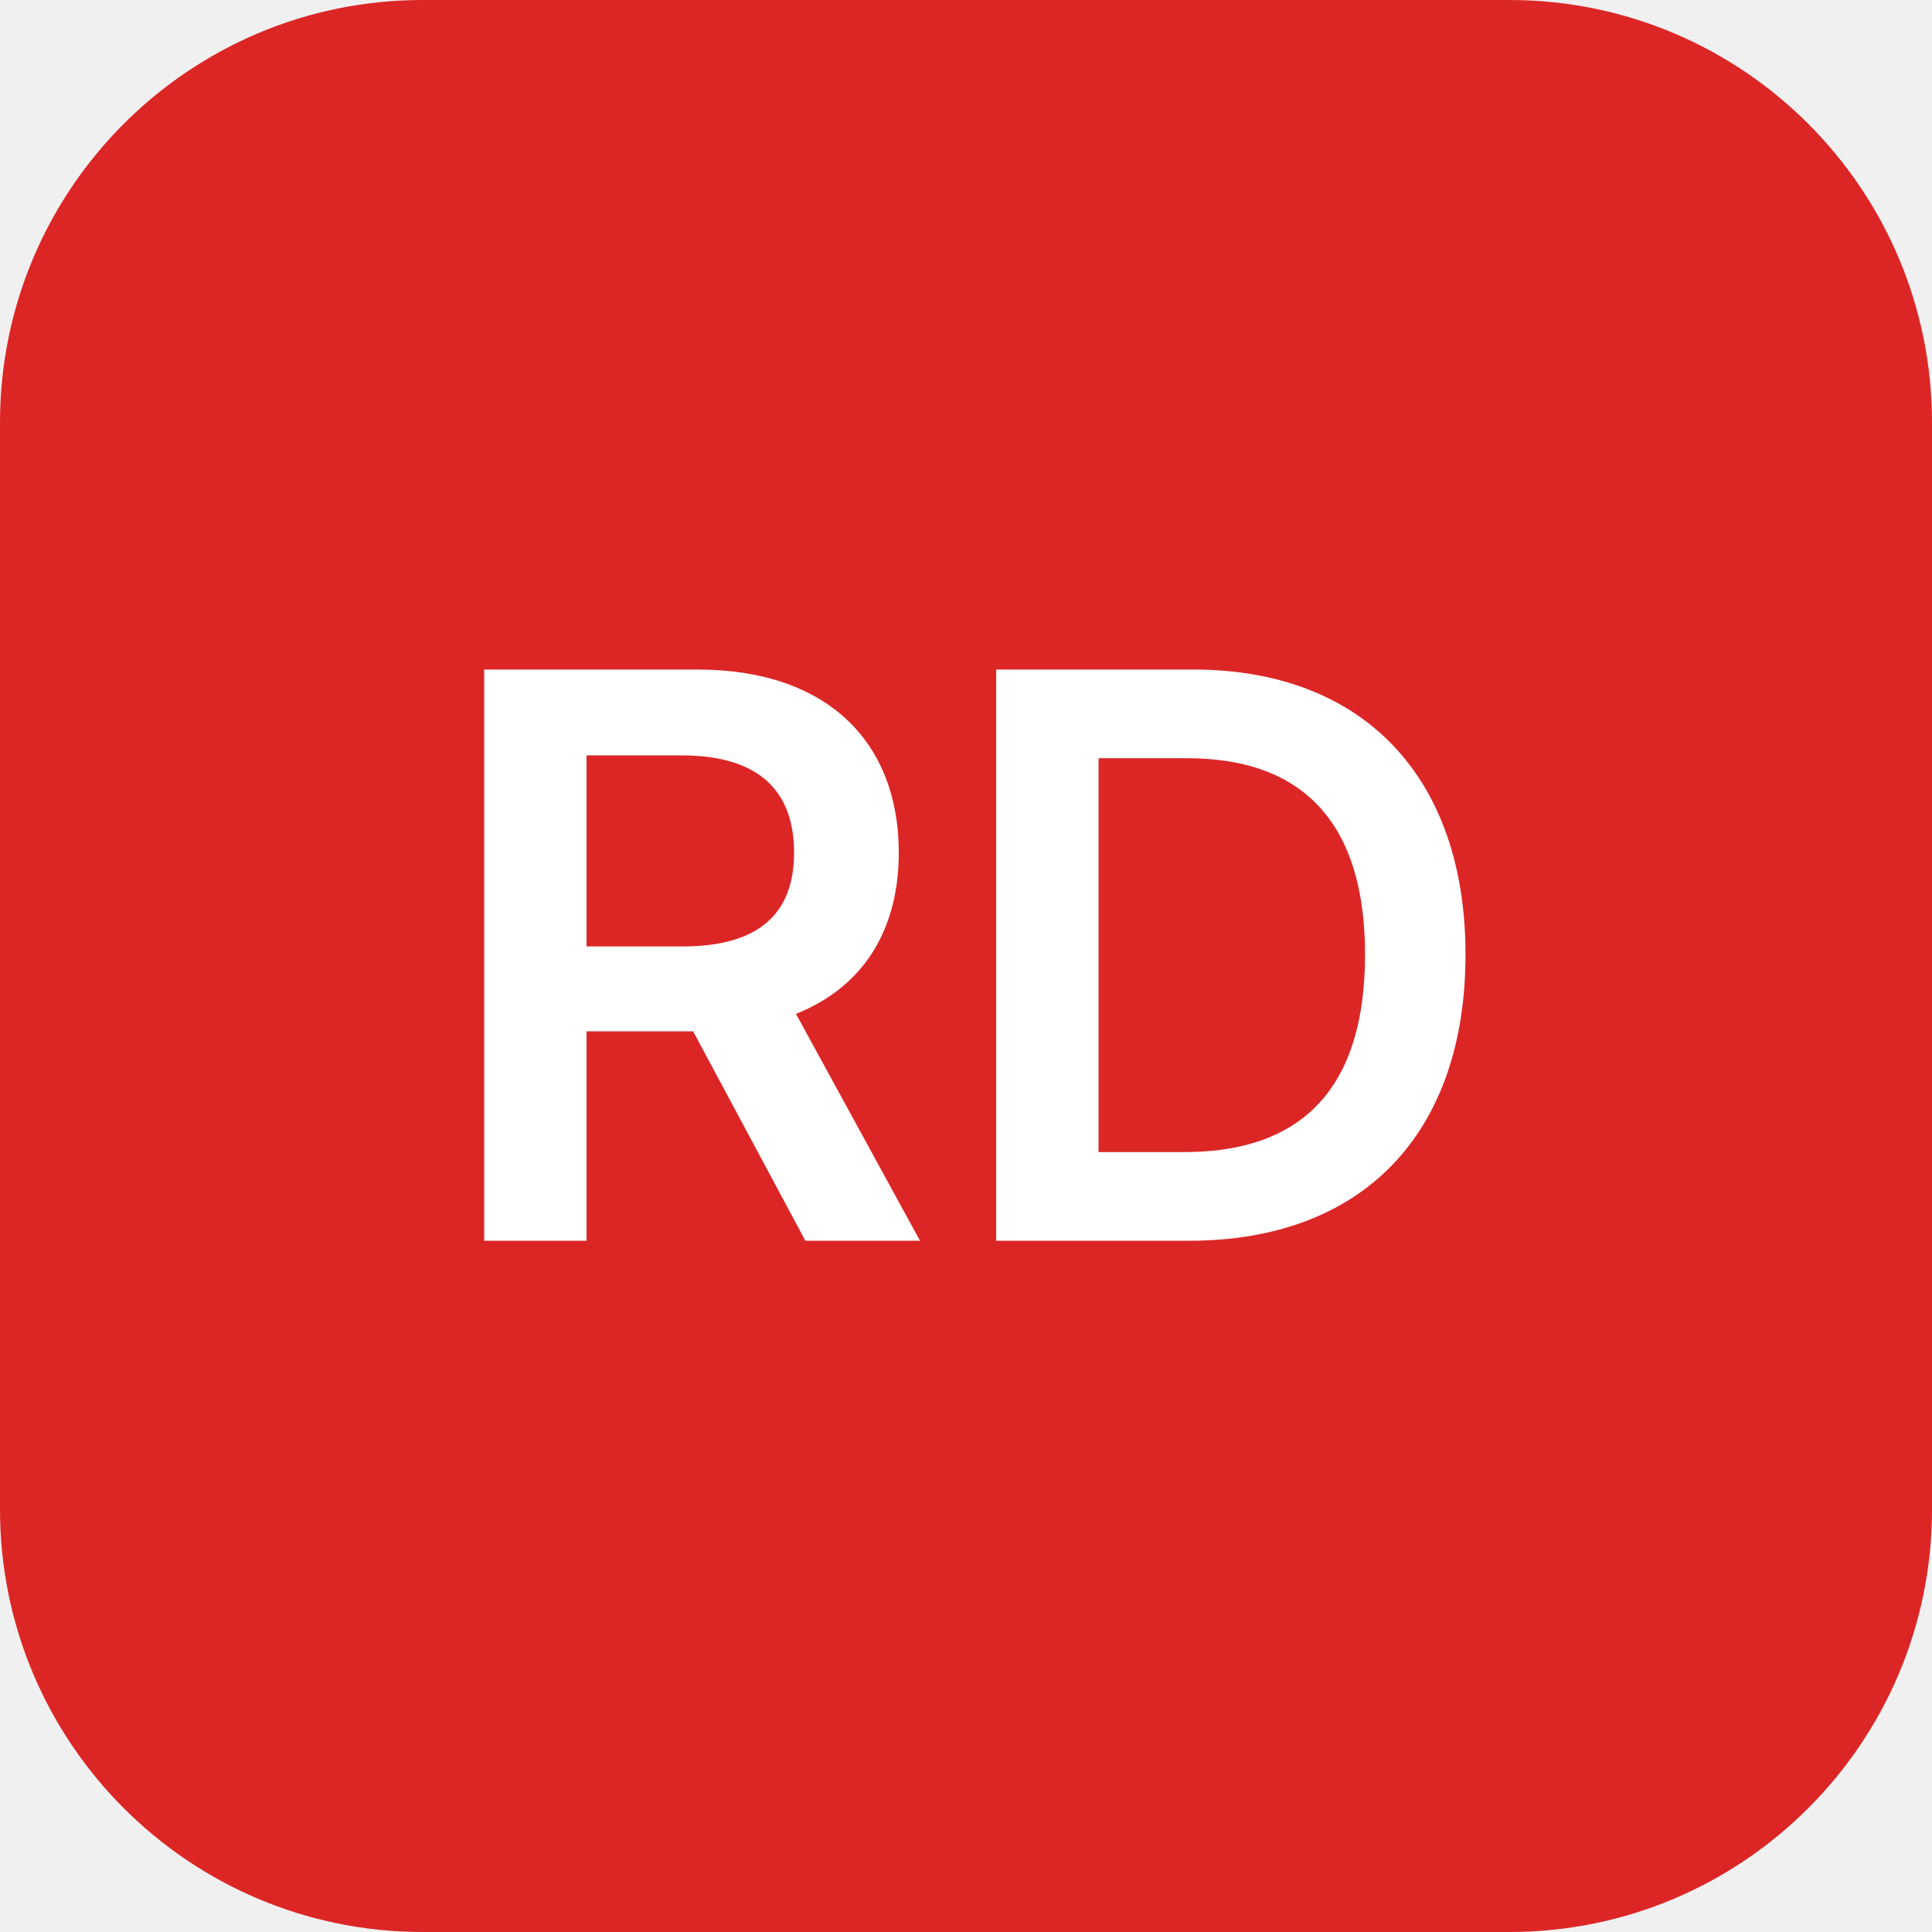
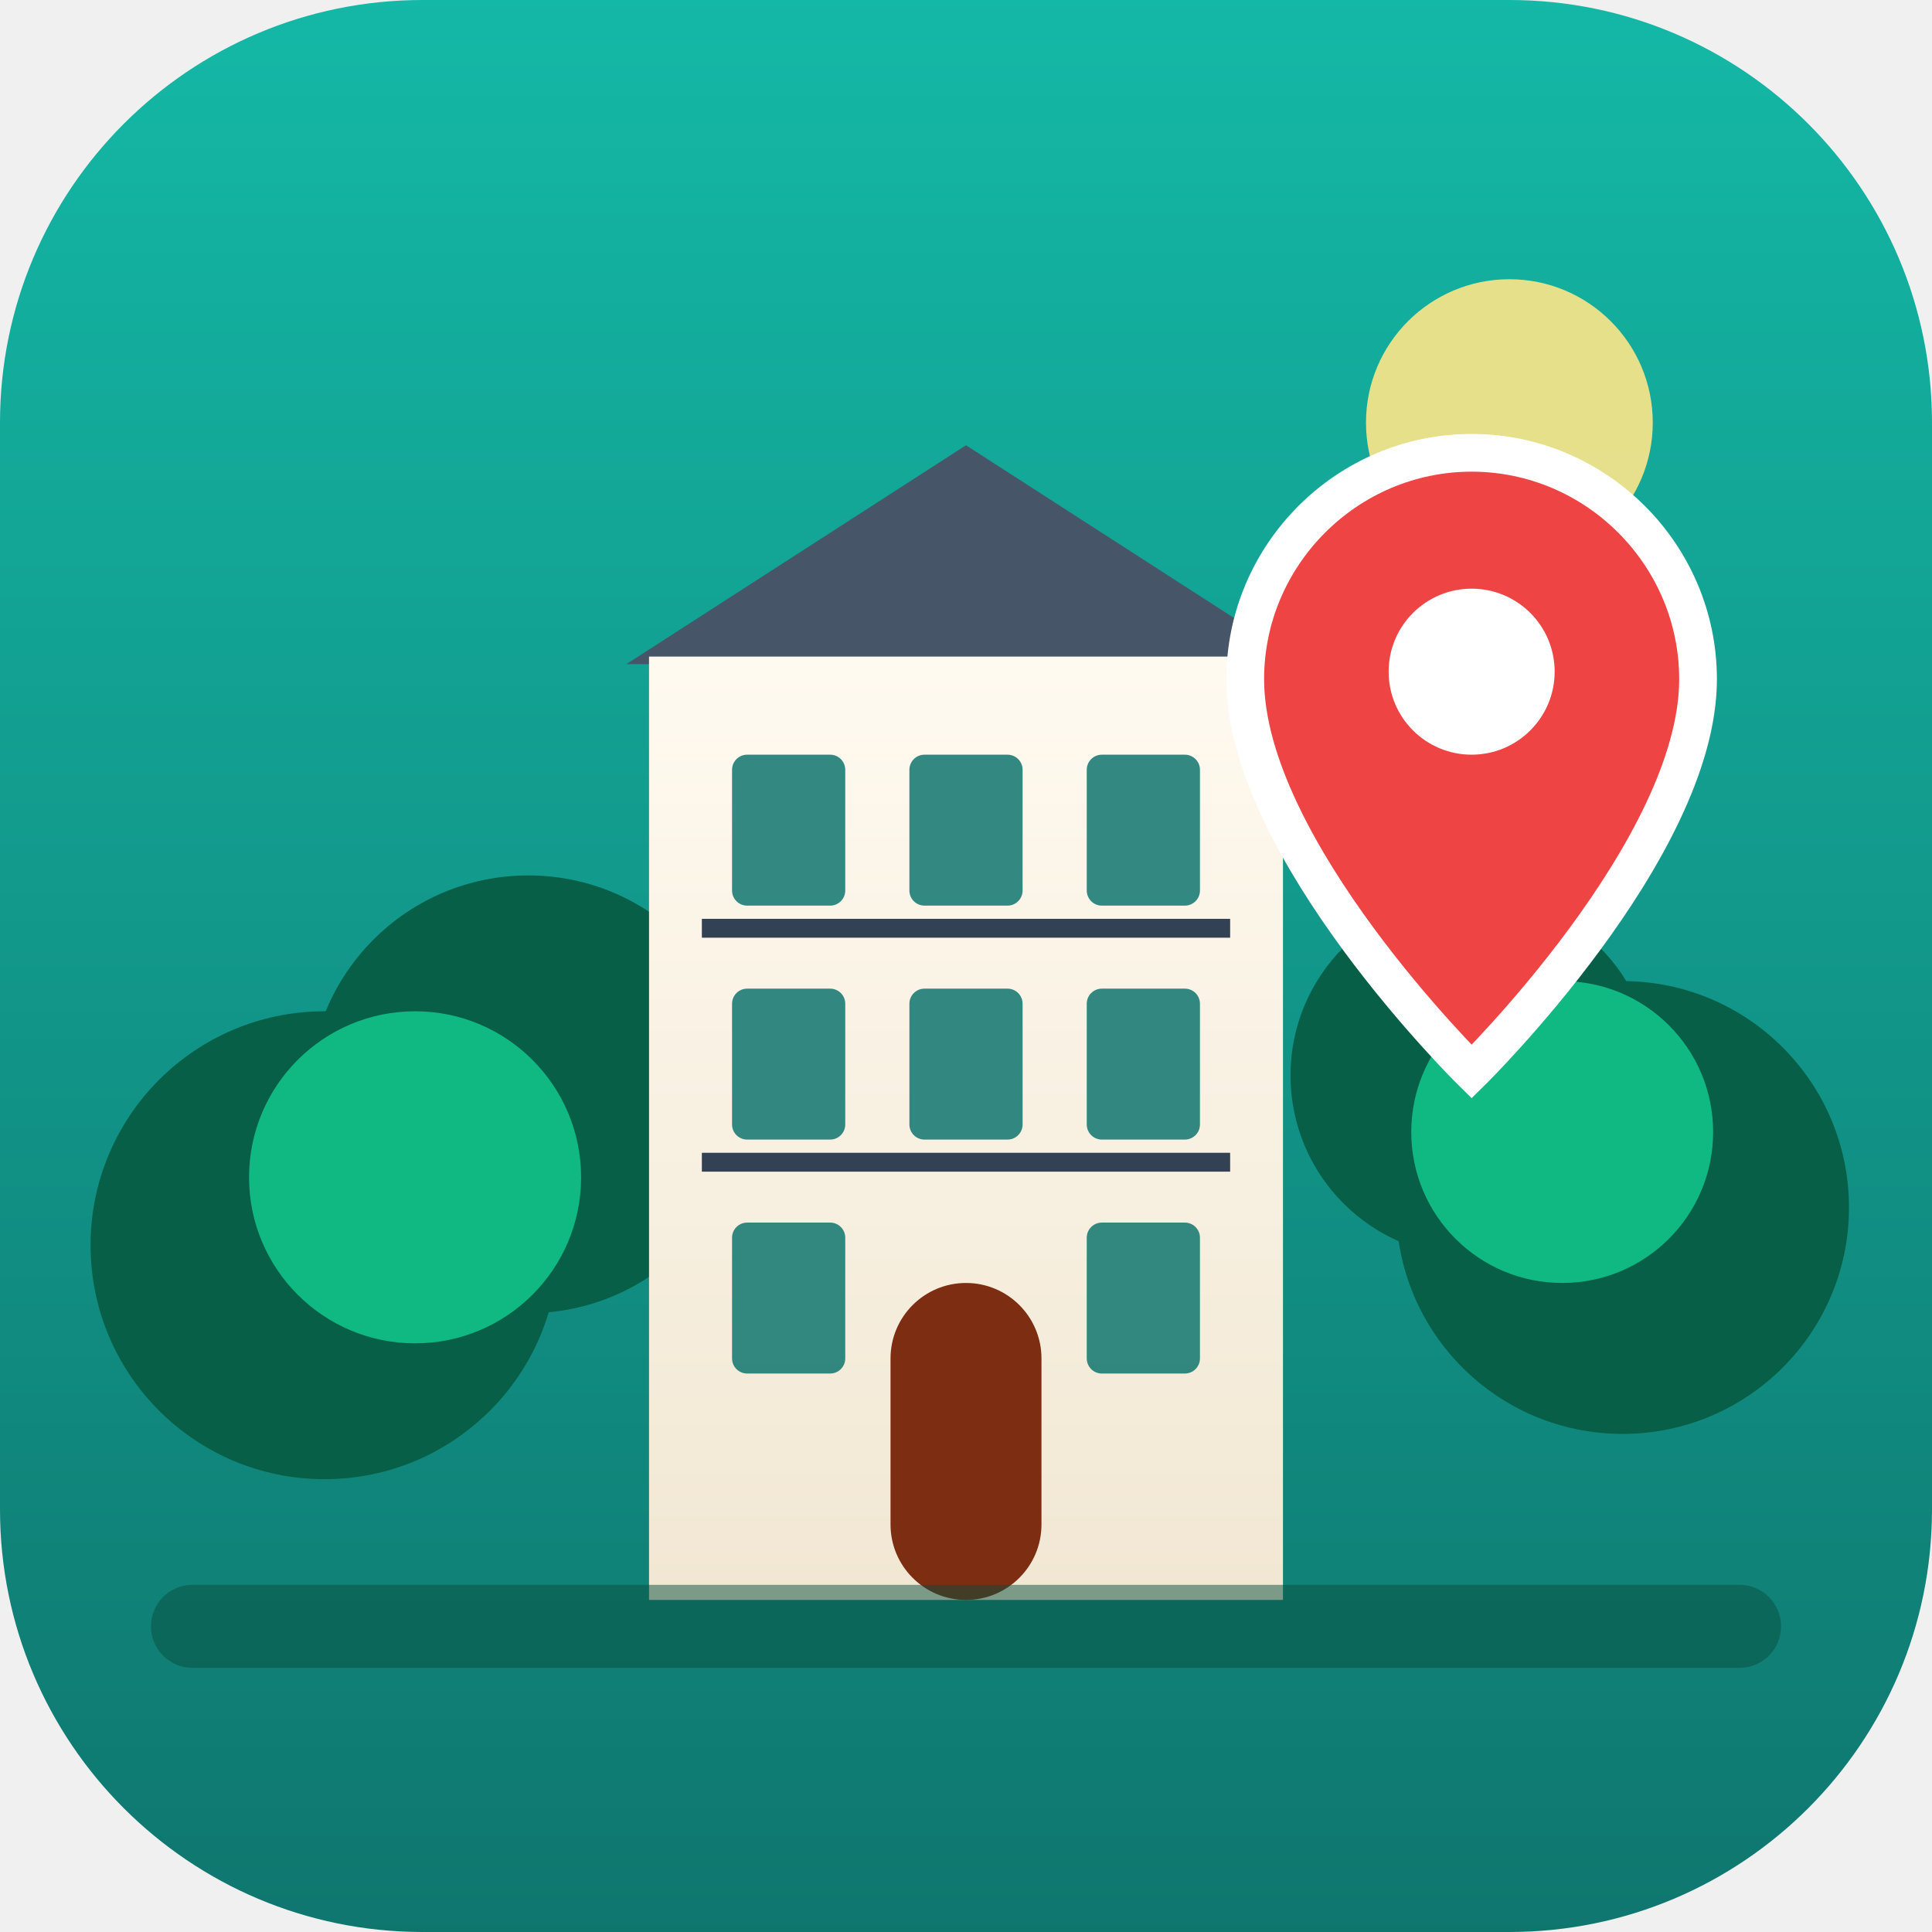
- <svg xmlns="http://www.w3.org/2000/svg" viewBox="0 0 64 64">
-   <rect width="64" height="64" rx="14" fill="#dc2626" />
-   <text x="32" y="32" dy="0.35em" text-anchor="middle" font-family="ui-sans-serif, system-ui, -apple-system, sans-serif" font-size="26" font-weight="600" fill="#ffffff">RD</text>
+ <svg xmlns="http://www.w3.org/2000/svg" viewBox="0 0 512 512">
+   <defs>
+     <linearGradient id="sky" x1="0" y1="0" x2="0" y2="1">
+       <stop offset="0" stop-color="#14b8a6" />
+       <stop offset="1" stop-color="#0f766e" />
+     </linearGradient>
+     <linearGradient id="bld" x1="0" y1="0" x2="0" y2="1">
+       <stop offset="0" stop-color="#fffaf0" />
+       <stop offset="1" stop-color="#f1e7d3" />
+     </linearGradient>
+   </defs>
+   <rect width="512" height="512" rx="112" fill="url(#sky)" />
+   <circle cx="400" cy="112" r="38" fill="#fde68a" opacity=".9" />
+   <g fill="#065f46">
+     <circle cx="86" cy="330" r="62" />
+     <circle cx="140" cy="290" r="58" />
+     <circle cx="430" cy="320" r="60" />
+     <circle cx="390" cy="285" r="48" />
+   </g>
+   <g fill="#10b981">
+     <circle cx="110" cy="312" r="44" />
+     <circle cx="414" cy="300" r="40" />
+   </g>
+   <path d="M166 176 L256 118 L346 176 Z" fill="#475569" />
+   <rect x="172" y="174" width="168" height="250" fill="url(#bld)" />
+   <g fill="#0f766e" opacity=".85">
+     <rect x="194" y="200" width="30" height="40" rx="4" />
+     <rect x="241" y="200" width="30" height="40" rx="4" />
+     <rect x="288" y="200" width="30" height="40" rx="4" />
+     <rect x="194" y="262" width="30" height="40" rx="4" />
+     <rect x="241" y="262" width="30" height="40" rx="4" />
+     <rect x="288" y="262" width="30" height="40" rx="4" />
+     <rect x="194" y="324" width="30" height="40" rx="4" />
+     <rect x="288" y="324" width="30" height="40" rx="4" />
+   </g>
+   <rect x="236" y="340" width="40" height="84" rx="20" fill="#7c2d12" />
+   <g stroke="#334155" stroke-width="5">
+     <line x1="186" y1="246" x2="326" y2="246" />
+     <line x1="186" y1="308" x2="326" y2="308" />
+   </g>
+   <rect x="40" y="420" width="432" height="22" rx="11" fill="#064e3b" opacity=".5" />
+   <g transform="translate(330 120)">
+     <path d="M60 0c33 0 60 27 60 60 0 45-60 104-60 104S0 105 0 60C0 27 27 0 60 0z" fill="#ef4444" stroke="#fff" stroke-width="10" />
+     <circle cx="60" cy="58" r="22" fill="#fff" />
+   </g>
</svg>
